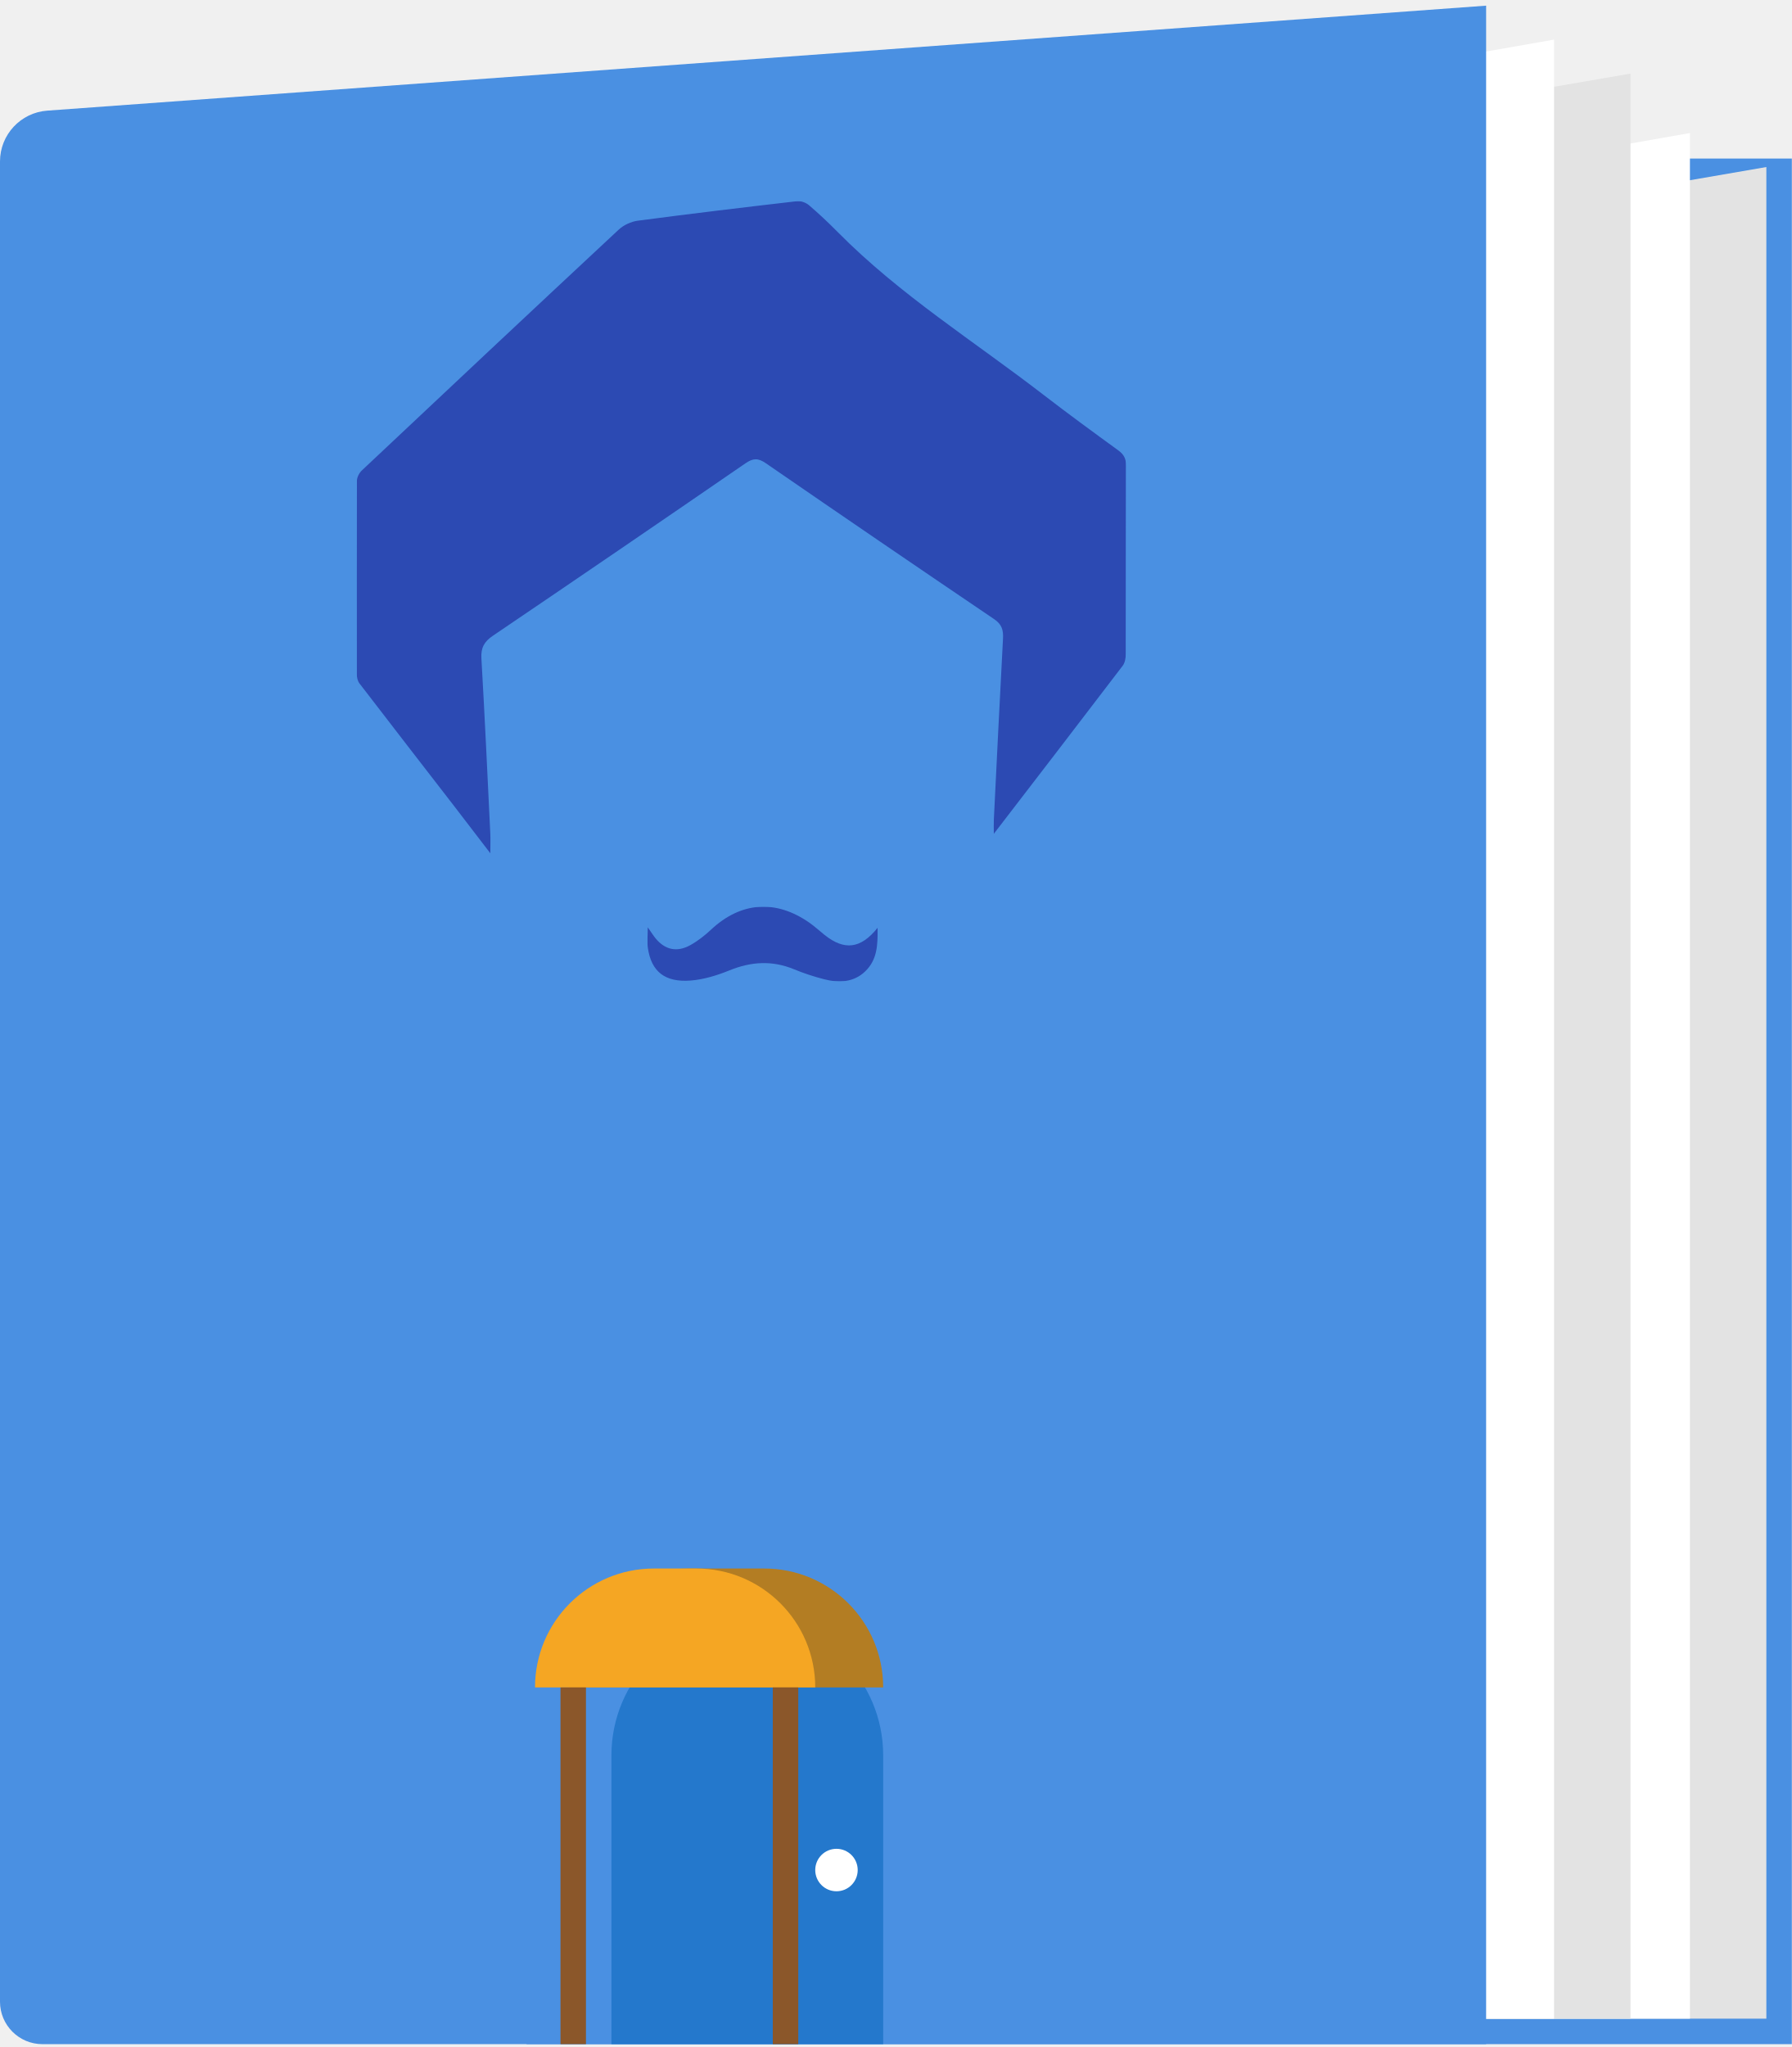
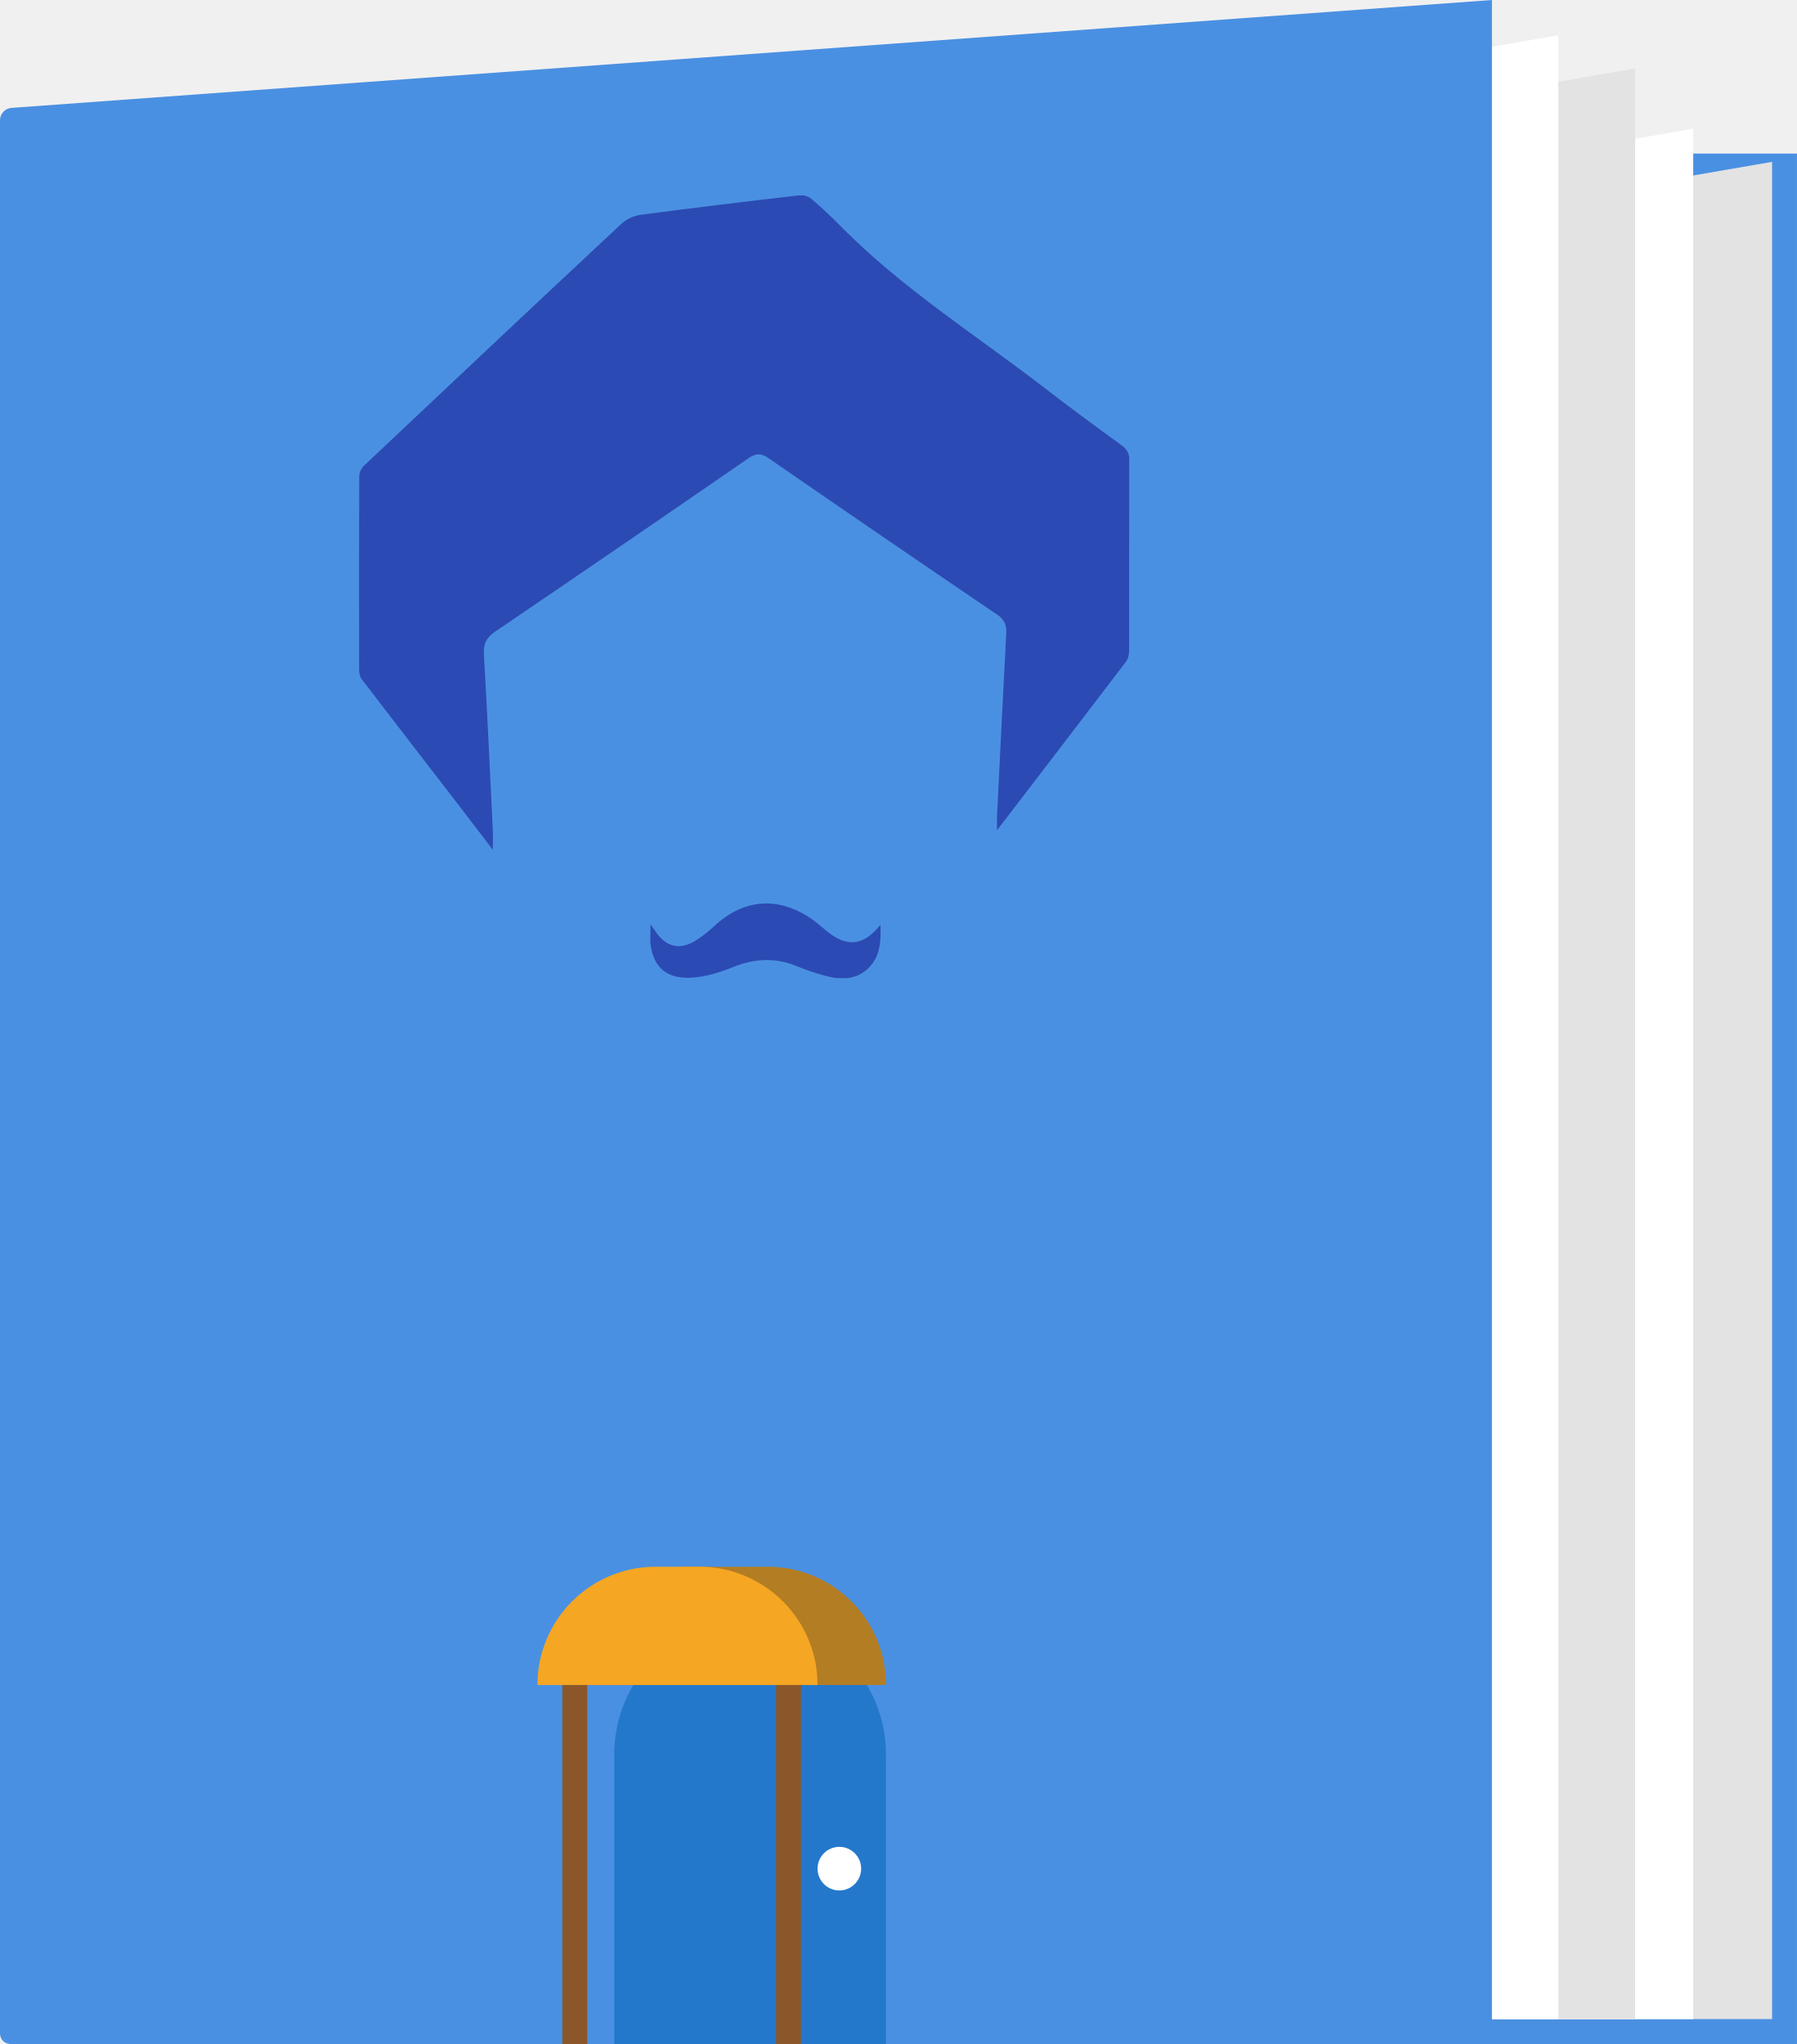
- <svg xmlns="http://www.w3.org/2000/svg" xmlns:xlink="http://www.w3.org/1999/xlink" width="211px" height="241px" viewBox="0 0 211 241" version="1.1">
+ <svg xmlns="http://www.w3.org/2000/svg" xmlns:xlink="http://www.w3.org/1999/xlink" width="866px" height="985px" viewBox="0 0 866 985" version="1.1">
  <defs>
-     <polygon id="path-1" points="4.20422809e-05 0.013 90.602 0.013 90.602 76.793 4.20422809e-05 76.793" />
-     <polygon id="path-3" points="0.242 0.086 27.346 0.086 27.346 8.873 0.242 8.873" />
+     <polygon id="path-1" points="0 0.055 371.307 0.055 371.307 315.518 0 315.518" />
+     <polygon id="path-3" points="0.056 0.352 111.131 0.352 111.131 36.457 0.056 36.457" />
  </defs>
  <g id="Page-2" stroke="none" stroke-width="1" fill="none" fill-rule="evenodd">
-     <g id="Pixel-2" transform="translate(-192, -2203)">
-       <g id="Group-10" transform="translate(192, 2203.666)">
-         <polygon id="Rectangle" fill="#4A90E2" points="62 18 211 18 211 240 62 240" />
-         <polygon id="Rectangle-Copy-22" fill="#E3E3E3" points="170 25.554 208 19 208 237 170 237" />
-         <polygon id="Rectangle-Copy-23" fill="#FFFFFF" points="161 21.674 199 15 199 237 161 237" />
-         <polygon id="Rectangle-Copy-21" fill="#E3E3E3" points="152 14.884 192 8 192 237 152 237" />
-         <polygon id="Rectangle" fill="#FFFFFF" points="143 11.005 183 4 183 237 143 237" />
-         <path d="M5.563,12.36 L175,0 L175,240 L5,240 C2.239,240 3.38176876e-16,237.761 0,235 L1.77635684e-15,18.344 C1.39128617e-15,15.2 2.427,12.589 5.563,12.36 Z" id="Rectangle" fill="#4A90E2" />
-         <path d="M88,190 L88,190 C96.837,190 104,197.163 104,206 L104,240 L72,240 L72,206 C72,197.163 79.163,190 88,190 Z" id="Rectangle" fill="#2478CC" />
-         <circle id="Oval" fill="#FFFFFF" cx="98.5" cy="219.5" r="2.5" />
-         <path d="M81,184 L90,184 C97.732,184 104,190.268 104,198 L67,198 L67,198 C67,190.268 73.268,184 81,184 Z" id="Rectangle-Copy-24" fill="#B37D23" />
-         <path d="M77,184 L82,184 C89.732,184 96,190.268 96,198 L63,198 L63,198 C63,190.268 69.268,184 77,184 Z" id="Rectangle" fill="#F5A623" />
-         <rect id="Rectangle" fill="#8B572A" x="91" y="198" width="3" height="42" />
-         <rect id="Rectangle-Copy-25" fill="#8B572A" x="66" y="198" width="3" height="42" />
-         <g id="Group-7" transform="translate(42, 23)">
+     <g id="Desktop-HD" transform="translate(-1054, -5400)">
+       <g id="Group-10-Copy" transform="translate(1054, 5400)">
+         <polygon id="Rectangle" fill="#4A90E2" points="254 74 866 74 866 985 254 985" />
+         <polygon id="Rectangle-Copy-22" fill="#E3E3E3" points="698 104.906 854 78 854 973 698 973" />
+         <polygon id="Rectangle-Copy-23" fill="#FFFFFF" points="660 89.387 816 62 816 973 660 973" />
+         <polygon id="Rectangle-Copy-21" fill="#E3E3E3" points="624 61.259 788 33 788 973 624 973" />
+         <polygon id="Rectangle" fill="#FFFFFF" points="587 45.74 751 17 751 973 587 973" />
+         <path d="M5.564,51.988 L719,0 L719,985 L5,985 C2.239,985 3.38176876e-16,982.761 0,980 L-8.8817842e-16,57.972 C2.91607143e-15,54.828 2.428,52.217 5.564,51.988 Z" id="Rectangle" fill="#4A90E2" />
+         <path d="M361.5,780 L361.5,780 C397.675,780 427,809.325 427,845.5 L427,985 L296,985 L296,845.5 C296,809.325 325.325,780 361.5,780 Z" id="Rectangle" fill="#2478CC" />
+         <circle id="Oval" fill="#FFFFFF" cx="404.5" cy="900.5" r="10.5" />
+         <path d="M332,755 L370,755 C401.48,755 427,780.52 427,812 L275,812 L275,812 C275,780.52 300.52,755 332,755 Z" id="Rectangle-Copy-24" fill="#B37D23" />
+         <path d="M316,755 L337,755 C368.48,755 394,780.52 394,812 L259,812 L259,812 C259,780.52 284.52,755 316,755 Z" id="Rectangle" fill="#F5A623" />
+         <rect id="Rectangle" fill="#8B572A" x="374" y="812" width="12" height="173" />
+         <rect id="Rectangle-Copy-25" fill="#8B572A" x="271" y="812" width="12" height="173" />
+         <g id="Group-7" transform="translate(173, 94)">
          <g id="Group-3">
            <mask id="mask-2" fill="white">
              <use xlink:href="#path-1" />
            </mask>
            <g id="Clip-2" />
-             <path d="M15.74,76.793 C14.171,74.746 12.852,73.012 11.519,71.289 C7.783,66.454 4.037,61.628 0.318,56.78 C0.1,56.494 0.014,56.04 0.013,55.664 C-0.004,48.097 -0.009,40.529 0.026,32.963 C0.028,32.544 0.292,32.02 0.605,31.725 C10.67,22.251 20.747,12.789 30.86,3.367 C31.441,2.826 32.32,2.422 33.108,2.317 C39.352,1.493 45.604,0.743 51.86,0.021 C52.311,-0.031 52.91,0.192 53.264,0.494 C54.442,1.5 55.572,2.568 56.662,3.67 C63.958,11.045 72.742,16.54 80.896,22.831 C83.786,25.059 86.734,27.214 89.687,29.359 C90.346,29.838 90.606,30.345 90.602,31.165 C90.571,38.55 90.591,45.934 90.569,53.319 C90.568,53.788 90.476,54.357 90.206,54.712 C85.233,61.238 80.227,67.739 75.029,74.501 C75.029,73.762 75.009,73.292 75.032,72.824 C75.384,65.723 75.728,58.622 76.11,51.522 C76.164,50.532 75.982,49.846 75.077,49.234 C66.084,43.148 57.114,37.027 48.173,30.866 C47.256,30.235 46.666,30.275 45.776,30.887 C35.888,37.685 25.978,44.454 16.042,51.182 C15.015,51.878 14.617,52.597 14.689,53.848 C15.087,60.718 15.401,67.594 15.736,74.468 C15.767,75.096 15.74,75.727 15.74,76.793" id="Fill-1" fill="#2C4AB3" mask="url(#mask-2)" />
+             <path d="M64.507,315.518 C58.077,307.108 52.669,299.986 47.208,292.903 C31.898,273.04 16.543,253.212 1.305,233.292 C0.409,232.117 0.057,230.251 0.054,228.705 C-0.017,197.614 -0.035,166.522 0.107,135.433 C0.114,133.713 1.198,131.56 2.479,130.35 C43.728,91.421 85.024,52.547 126.473,13.835 C128.851,11.613 132.455,9.949 135.685,9.521 C161.271,6.134 186.895,3.055 212.535,0.085 C214.381,-0.129 216.837,0.79 218.285,2.031 C223.113,6.165 227.745,10.552 232.213,15.08 C262.112,45.38 298.112,67.96 331.529,93.804 C343.372,102.962 355.454,111.814 367.555,120.627 C370.258,122.596 371.321,124.677 371.307,128.045 C371.18,158.388 371.261,188.729 371.171,219.071 C371.165,221 370.79,223.337 369.683,224.795 C349.304,251.609 328.785,278.317 307.486,306.104 C307.486,303.064 307.404,301.135 307.498,299.213 C308.937,270.037 310.348,240.858 311.916,211.689 C312.136,207.622 311.389,204.802 307.681,202.287 C270.826,177.281 234.067,152.134 197.422,126.82 C193.666,124.226 191.246,124.391 187.6,126.904 C147.075,154.836 106.463,182.647 65.743,210.291 C61.533,213.149 59.901,216.105 60.199,221.244 C61.83,249.473 63.118,277.722 64.49,305.966 C64.615,308.548 64.507,311.141 64.507,315.518" id="Fill-1" fill="#2C4AB3" mask="url(#mask-2)" />
          </g>
-           <g id="Group-6" transform="translate(34, 83)">
+           <g id="Group-6" transform="translate(140.2761, 341.0217)">
            <mask id="mask-4" fill="white">
              <use xlink:href="#path-3" />
            </mask>
            <g id="Clip-5" />
-             <path d="M0.276,2.511 C0.745,3.175 0.947,3.502 1.191,3.801 C2.304,5.161 3.71,5.485 5.294,4.606 C6.184,4.11 7.003,3.465 7.734,2.781 C11.242,-0.505 15.373,-0.809 19.349,1.994 C19.965,2.43 20.516,2.943 21.105,3.411 C23.416,5.251 25.341,5.069 27.342,2.568 C27.365,4.603 27.31,6.324 25.882,7.697 C24.526,9.002 22.785,9.077 21.012,8.616 C19.821,8.306 18.641,7.922 17.514,7.455 C14.942,6.389 12.473,6.537 9.915,7.573 C8.469,8.159 6.885,8.656 5.325,8.777 C2.28,9.013 0.693,7.701 0.29,4.942 C0.191,4.263 0.276,3.562 0.276,2.511" id="Fill-4" fill="#2C4AB3" mask="url(#mask-4)" />
+             <path d="M0.193,10.316 C2.115,13.045 2.944,14.388 3.945,15.616 C8.506,21.207 14.267,22.537 20.757,18.923 C24.407,16.888 27.764,14.237 30.757,11.425 C45.134,-2.075 62.064,-3.326 78.359,8.195 C80.885,9.982 83.14,12.09 85.556,14.015 C95.028,21.573 102.914,20.825 111.118,10.553 C111.209,18.911 110.984,25.985 105.134,31.625 C99.576,36.987 92.441,37.293 85.173,35.4 C80.293,34.126 75.456,32.548 70.839,30.629 C60.299,26.25 50.179,26.86 39.698,31.116 C33.771,33.524 27.281,35.565 20.886,36.061 C8.405,37.032 1.904,31.64 0.253,20.304 C-0.153,17.515 0.193,14.635 0.193,10.316" id="Fill-4" fill="#2C4AB3" mask="url(#mask-4)" />
          </g>
        </g>
      </g>
    </g>
  </g>
</svg>
